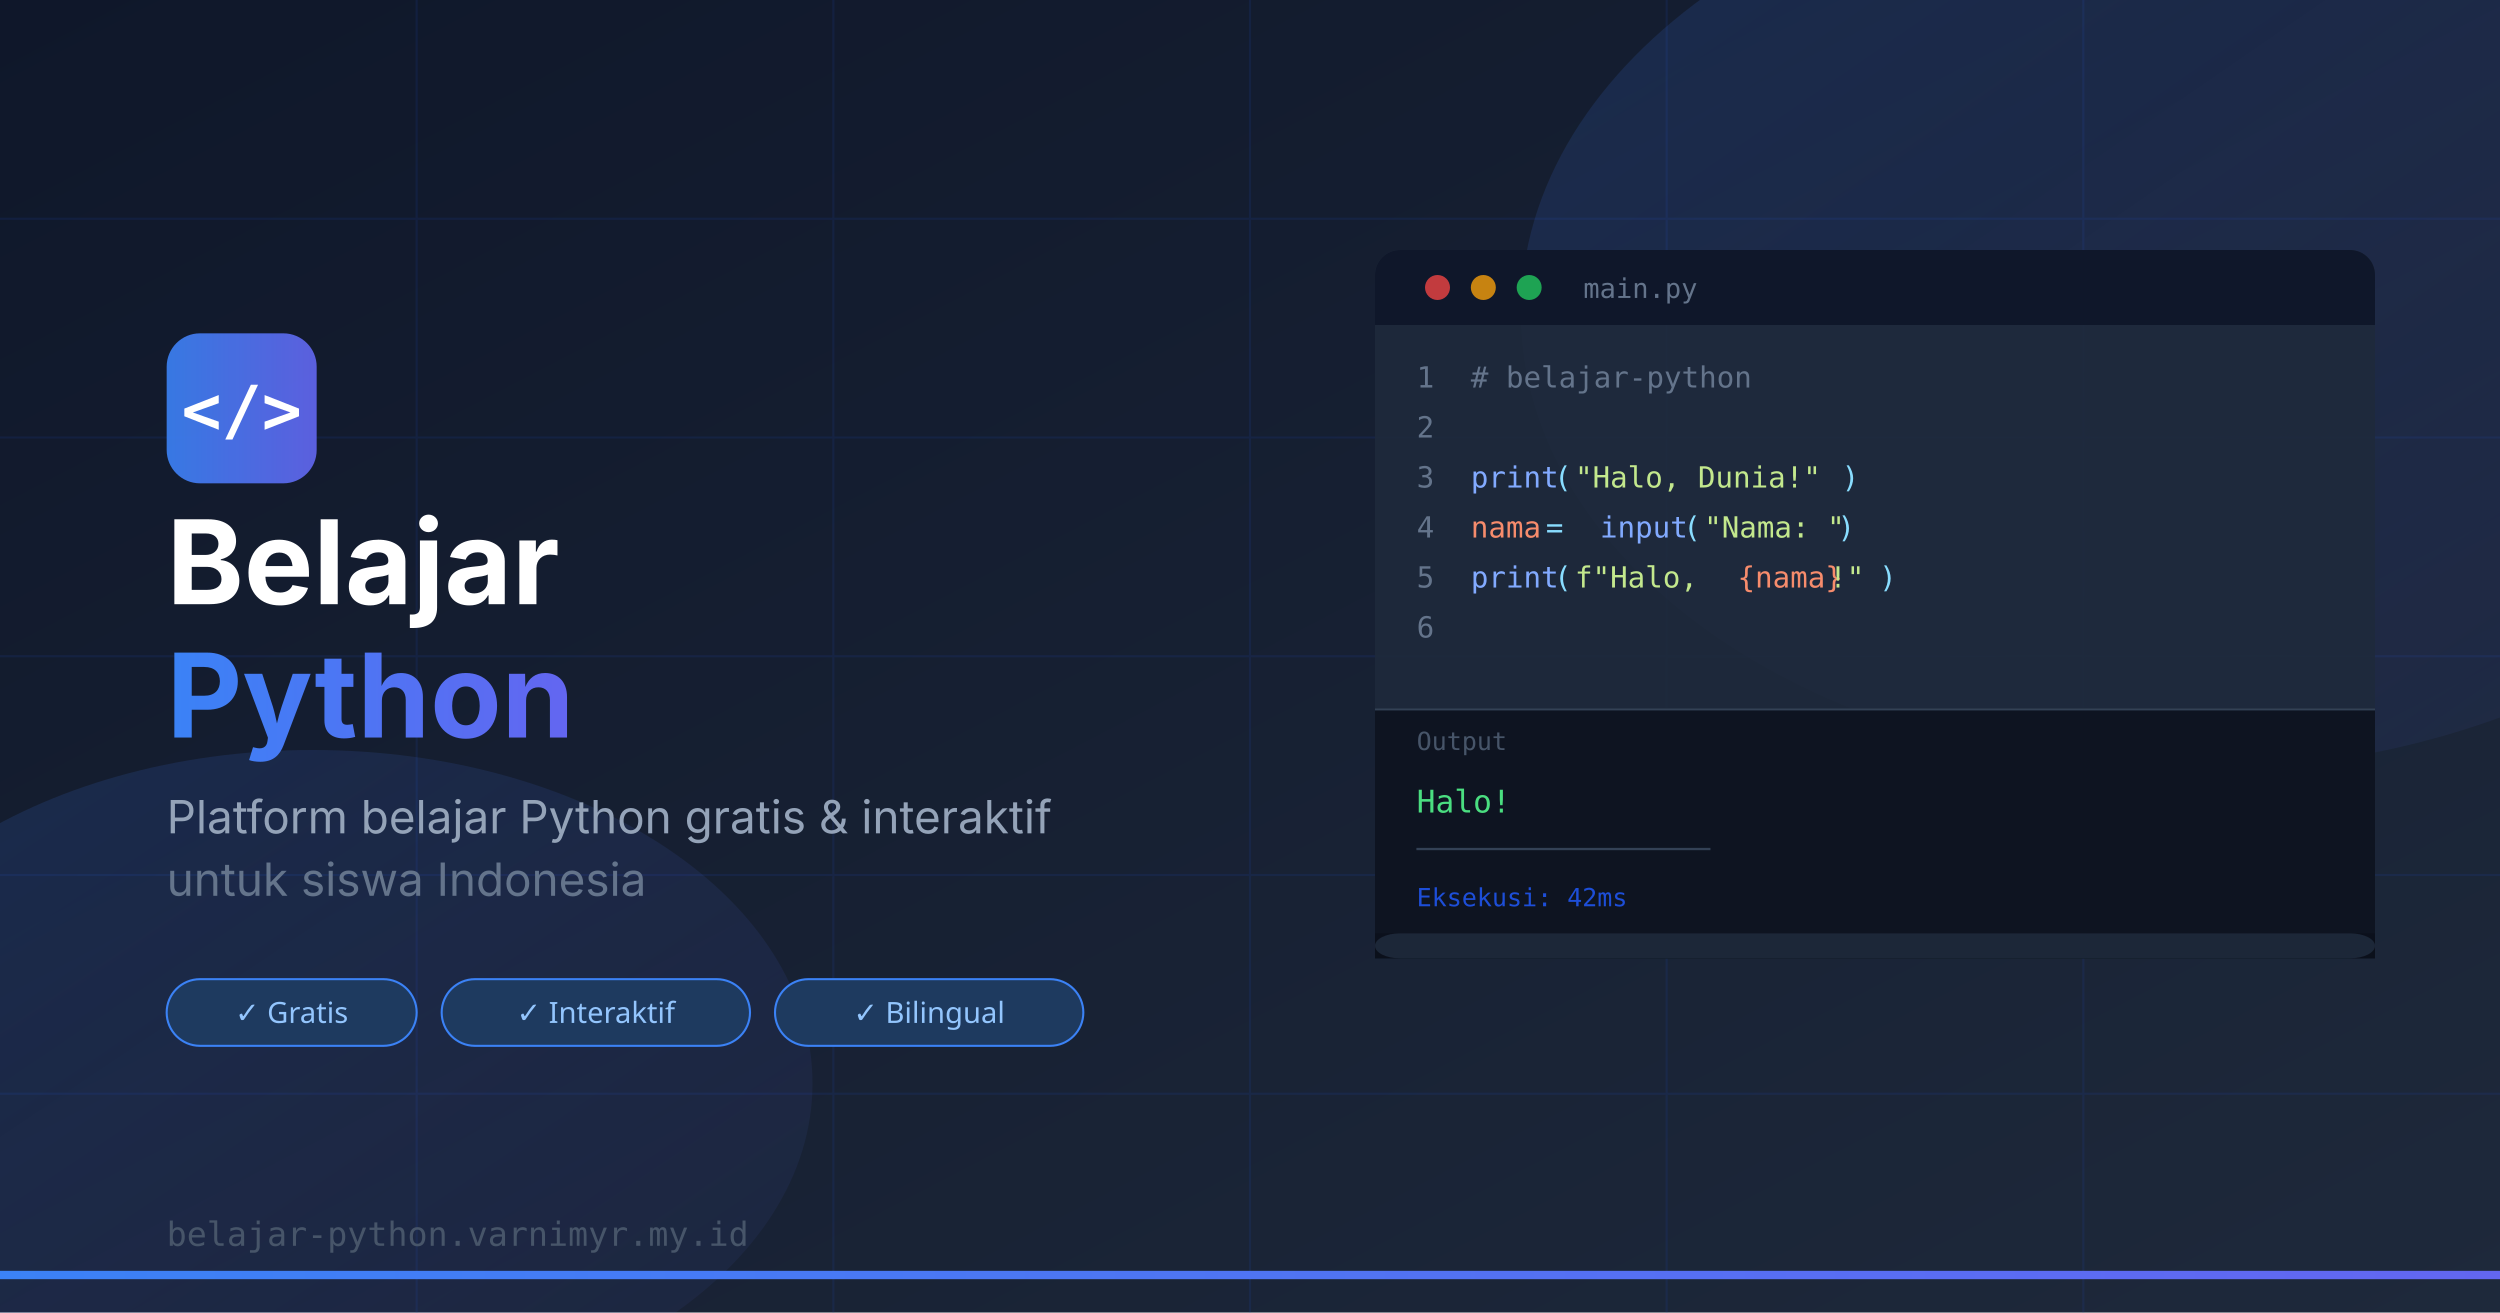
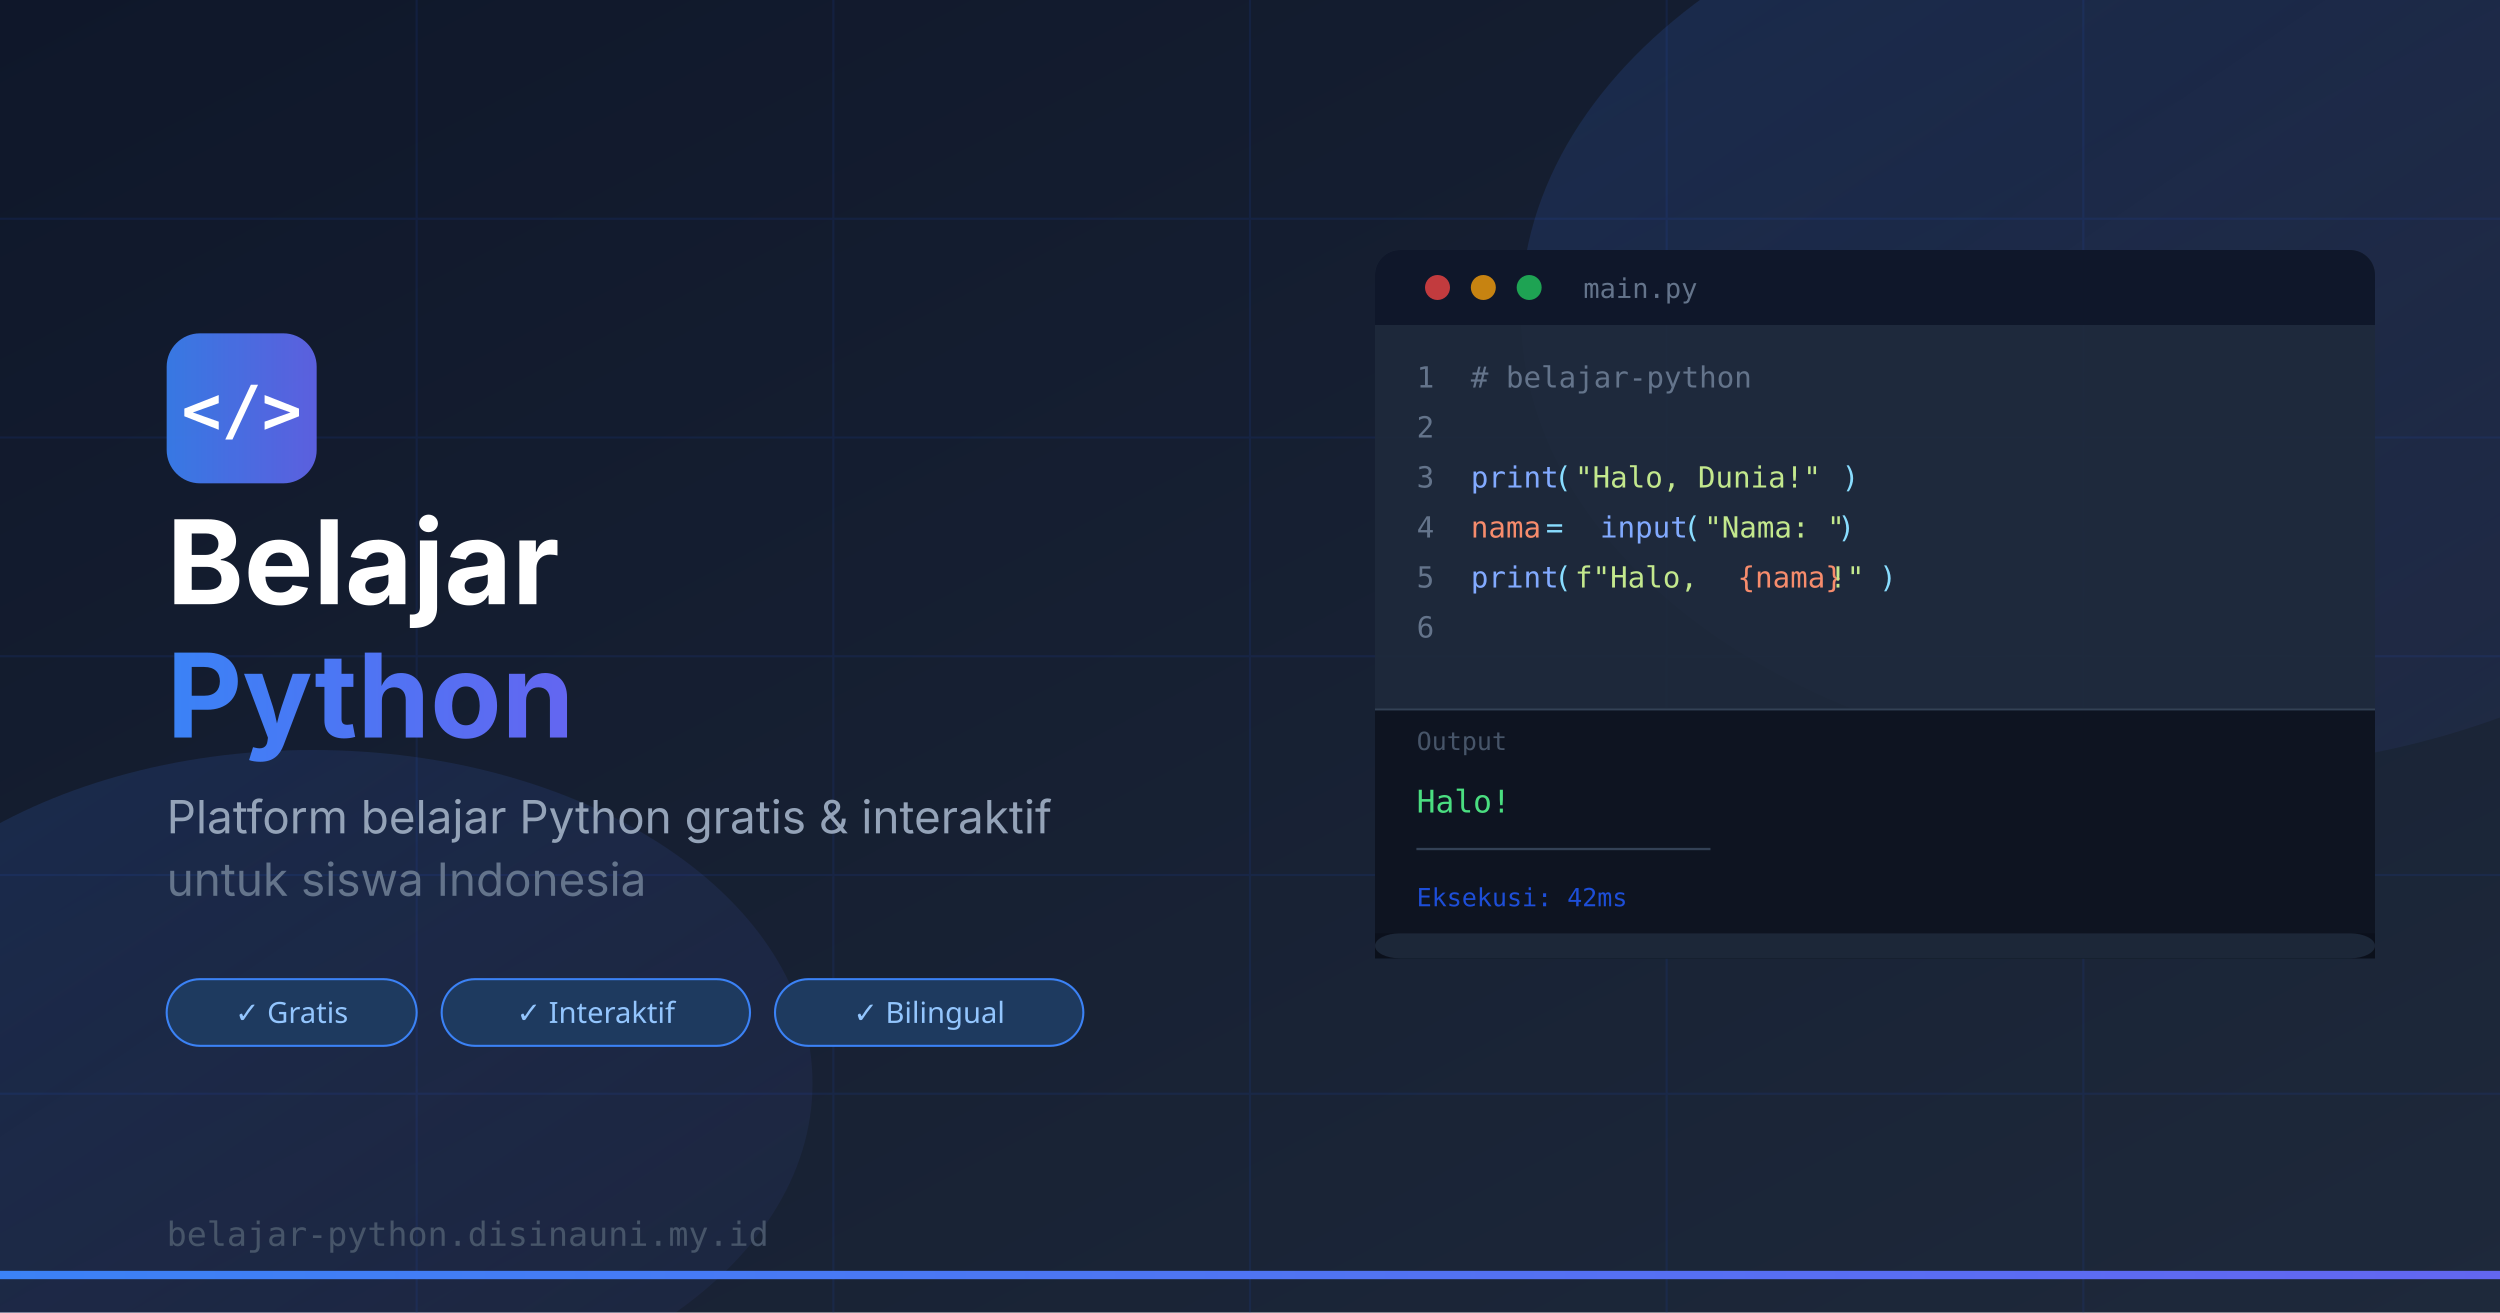
<svg xmlns="http://www.w3.org/2000/svg" width="1200" height="630" viewBox="0 0 1200 630">
  <defs>
    <linearGradient id="bg" x1="0%" y1="0%" x2="100%" y2="100%">
      <stop offset="0%" style="stop-color:#0f172a" />
      <stop offset="100%" style="stop-color:#1e293b" />
    </linearGradient>
    <linearGradient id="accent" x1="0%" y1="0%" x2="100%" y2="0%">
      <stop offset="0%" style="stop-color:#3b82f6" />
      <stop offset="100%" style="stop-color:#6366f1" />
    </linearGradient>
    <linearGradient id="glow" x1="0%" y1="0%" x2="100%" y2="100%">
      <stop offset="0%" style="stop-color:#3b82f6;stop-opacity:0.15" />
      <stop offset="100%" style="stop-color:#6366f1;stop-opacity:0.05" />
    </linearGradient>
  </defs>
  <rect width="1200" height="630" fill="url(#bg)" />
  <g stroke="#1e40af" stroke-width="1" opacity="0.15">
    <line x1="0" y1="105" x2="1200" y2="105" />
    <line x1="0" y1="210" x2="1200" y2="210" />
    <line x1="0" y1="315" x2="1200" y2="315" />
    <line x1="0" y1="420" x2="1200" y2="420" />
    <line x1="0" y1="525" x2="1200" y2="525" />
    <line x1="200" y1="0" x2="200" y2="630" />
    <line x1="400" y1="0" x2="400" y2="630" />
    <line x1="600" y1="0" x2="600" y2="630" />
    <line x1="800" y1="0" x2="800" y2="630" />
    <line x1="1000" y1="0" x2="1000" y2="630" />
  </g>
  <ellipse cx="1050" cy="150" rx="320" ry="220" fill="url(#glow)" />
  <ellipse cx="150" cy="520" rx="240" ry="160" fill="url(#glow)" />
  <rect x="660" y="120" width="480" height="340" rx="12" fill="#1e293b" opacity="0.9" />
  <rect x="660" y="120" width="480" height="36" rx="12" fill="#0f172a" />
  <rect x="660" y="144" width="480" height="12" fill="#0f172a" />
  <circle cx="690" cy="138" r="6" fill="#ef4444" opacity="0.8" />
  <circle cx="712" cy="138" r="6" fill="#f59e0b" opacity="0.8" />
  <circle cx="734" cy="138" r="6" fill="#22c55e" opacity="0.8" />
  <text x="760" y="143" font-family="monospace" font-size="13" fill="#64748b">main.py</text>
  <text x="680" y="186" font-family="monospace" font-size="14" fill="#64748b">1</text>
  <text x="706" y="186" font-family="monospace" font-size="14" fill="#64748b"># belajar-python</text>
  <text x="680" y="210" font-family="monospace" font-size="14" fill="#64748b">2</text>
  <text x="680" y="234" font-family="monospace" font-size="14" fill="#64748b">3</text>
  <text x="706" y="234" font-family="monospace" font-size="14" fill="#82aaff">print</text>
  <text x="746" y="234" font-family="monospace" font-size="14" fill="#89ddff">(</text>
  <text x="756" y="234" font-family="monospace" font-size="14" fill="#c3e88d">"Halo, Dunia!"</text>
  <text x="884" y="234" font-family="monospace" font-size="14" fill="#89ddff">)</text>
  <text x="680" y="258" font-family="monospace" font-size="14" fill="#64748b">4</text>
  <text x="706" y="258" font-family="monospace" font-size="14" fill="#f78c6c">nama</text>
  <text x="742" y="258" font-family="monospace" font-size="14" fill="#89ddff"> = </text>
  <text x="768" y="258" font-family="monospace" font-size="14" fill="#82aaff">input</text>
  <text x="808" y="258" font-family="monospace" font-size="14" fill="#89ddff">(</text>
  <text x="818" y="258" font-family="monospace" font-size="14" fill="#c3e88d">"Nama: "</text>
  <text x="882" y="258" font-family="monospace" font-size="14" fill="#89ddff">)</text>
  <text x="680" y="282" font-family="monospace" font-size="14" fill="#64748b">5</text>
  <text x="706" y="282" font-family="monospace" font-size="14" fill="#82aaff">print</text>
  <text x="746" y="282" font-family="monospace" font-size="14" fill="#89ddff">(</text>
  <text x="756" y="282" font-family="monospace" font-size="14" fill="#c3e88d">f"Halo, </text>
  <text x="834" y="282" font-family="monospace" font-size="14" fill="#f78c6c">{nama}</text>
  <text x="878" y="282" font-family="monospace" font-size="14" fill="#c3e88d">!"</text>
  <text x="902" y="282" font-family="monospace" font-size="14" fill="#89ddff">)</text>
  <text x="680" y="306" font-family="monospace" font-size="14" fill="#64748b">6</text>
  <rect x="660" y="340" width="480" height="120" rx="0" fill="#0a0f1a" opacity="0.8" />
  <rect x="660" y="340" width="480" height="1" fill="#334155" />
  <text x="680" y="360" font-family="monospace" font-size="12" fill="#475569">Output</text>
  <text x="680" y="390" font-family="monospace" font-size="15" fill="#4ade80">Halo!</text>
  <text x="680" y="412" font-family="monospace" font-size="13" fill="#334155">──────────────────</text>
  <text x="680" y="435" font-family="monospace" font-size="12" fill="#1d4ed8">Eksekusi: 42ms</text>
  <rect x="660" y="448" width="480" height="12" rx="0" ry="0" fill="#0a0f1a" opacity="0.8" />
  <rect x="660" y="448" width="480" height="12" rx="12" fill="#1e293b" opacity="0.9" />
  <rect x="80" y="160" width="72" height="72" rx="16" fill="url(#accent)" opacity="0.9" />
  <text x="116" y="208" font-family="monospace" font-weight="bold" font-size="32" fill="white" text-anchor="middle">&lt;/&gt;</text>
  <text x="80" y="290" font-family="system-ui, -apple-system, sans-serif" font-weight="700" font-size="56" fill="white">Belajar</text>
  <text x="80" y="354" font-family="system-ui, -apple-system, sans-serif" font-weight="700" font-size="56" fill="url(#accent)">Python</text>
  <text x="80" y="400" font-family="system-ui, -apple-system, sans-serif" font-size="22" fill="#94a3b8">Platform belajar Python gratis &amp; interaktif</text>
  <text x="80" y="430" font-family="system-ui, -apple-system, sans-serif" font-size="22" fill="#64748b">untuk siswa Indonesia</text>
  <rect x="80" y="470" width="120" height="32" rx="16" fill="#1e3a5f" stroke="#3b82f6" stroke-width="1" />
  <text x="140" y="491" font-family="system-ui, sans-serif" font-size="14" fill="#93c5fd" text-anchor="middle">✓ Gratis</text>
  <rect x="212" y="470" width="148" height="32" rx="16" fill="#1e3a5f" stroke="#3b82f6" stroke-width="1" />
  <text x="286" y="491" font-family="system-ui, sans-serif" font-size="14" fill="#93c5fd" text-anchor="middle">✓ Interaktif</text>
  <rect x="372" y="470" width="148" height="32" rx="16" fill="#1e3a5f" stroke="#3b82f6" stroke-width="1" />
  <text x="446" y="491" font-family="system-ui, sans-serif" font-size="14" fill="#93c5fd" text-anchor="middle">✓ Bilingual</text>
  <rect x="0" y="610" width="1200" height="4" fill="url(#accent)" />
-   <text x="80" y="598" font-family="monospace" font-size="16" fill="#475569">belajar-python.varnimyr.my.id</text>
+   <text x="80" y="598" font-family="monospace" font-size="16" fill="#475569">belajar-python.disinauni.my.id</text>
</svg>
